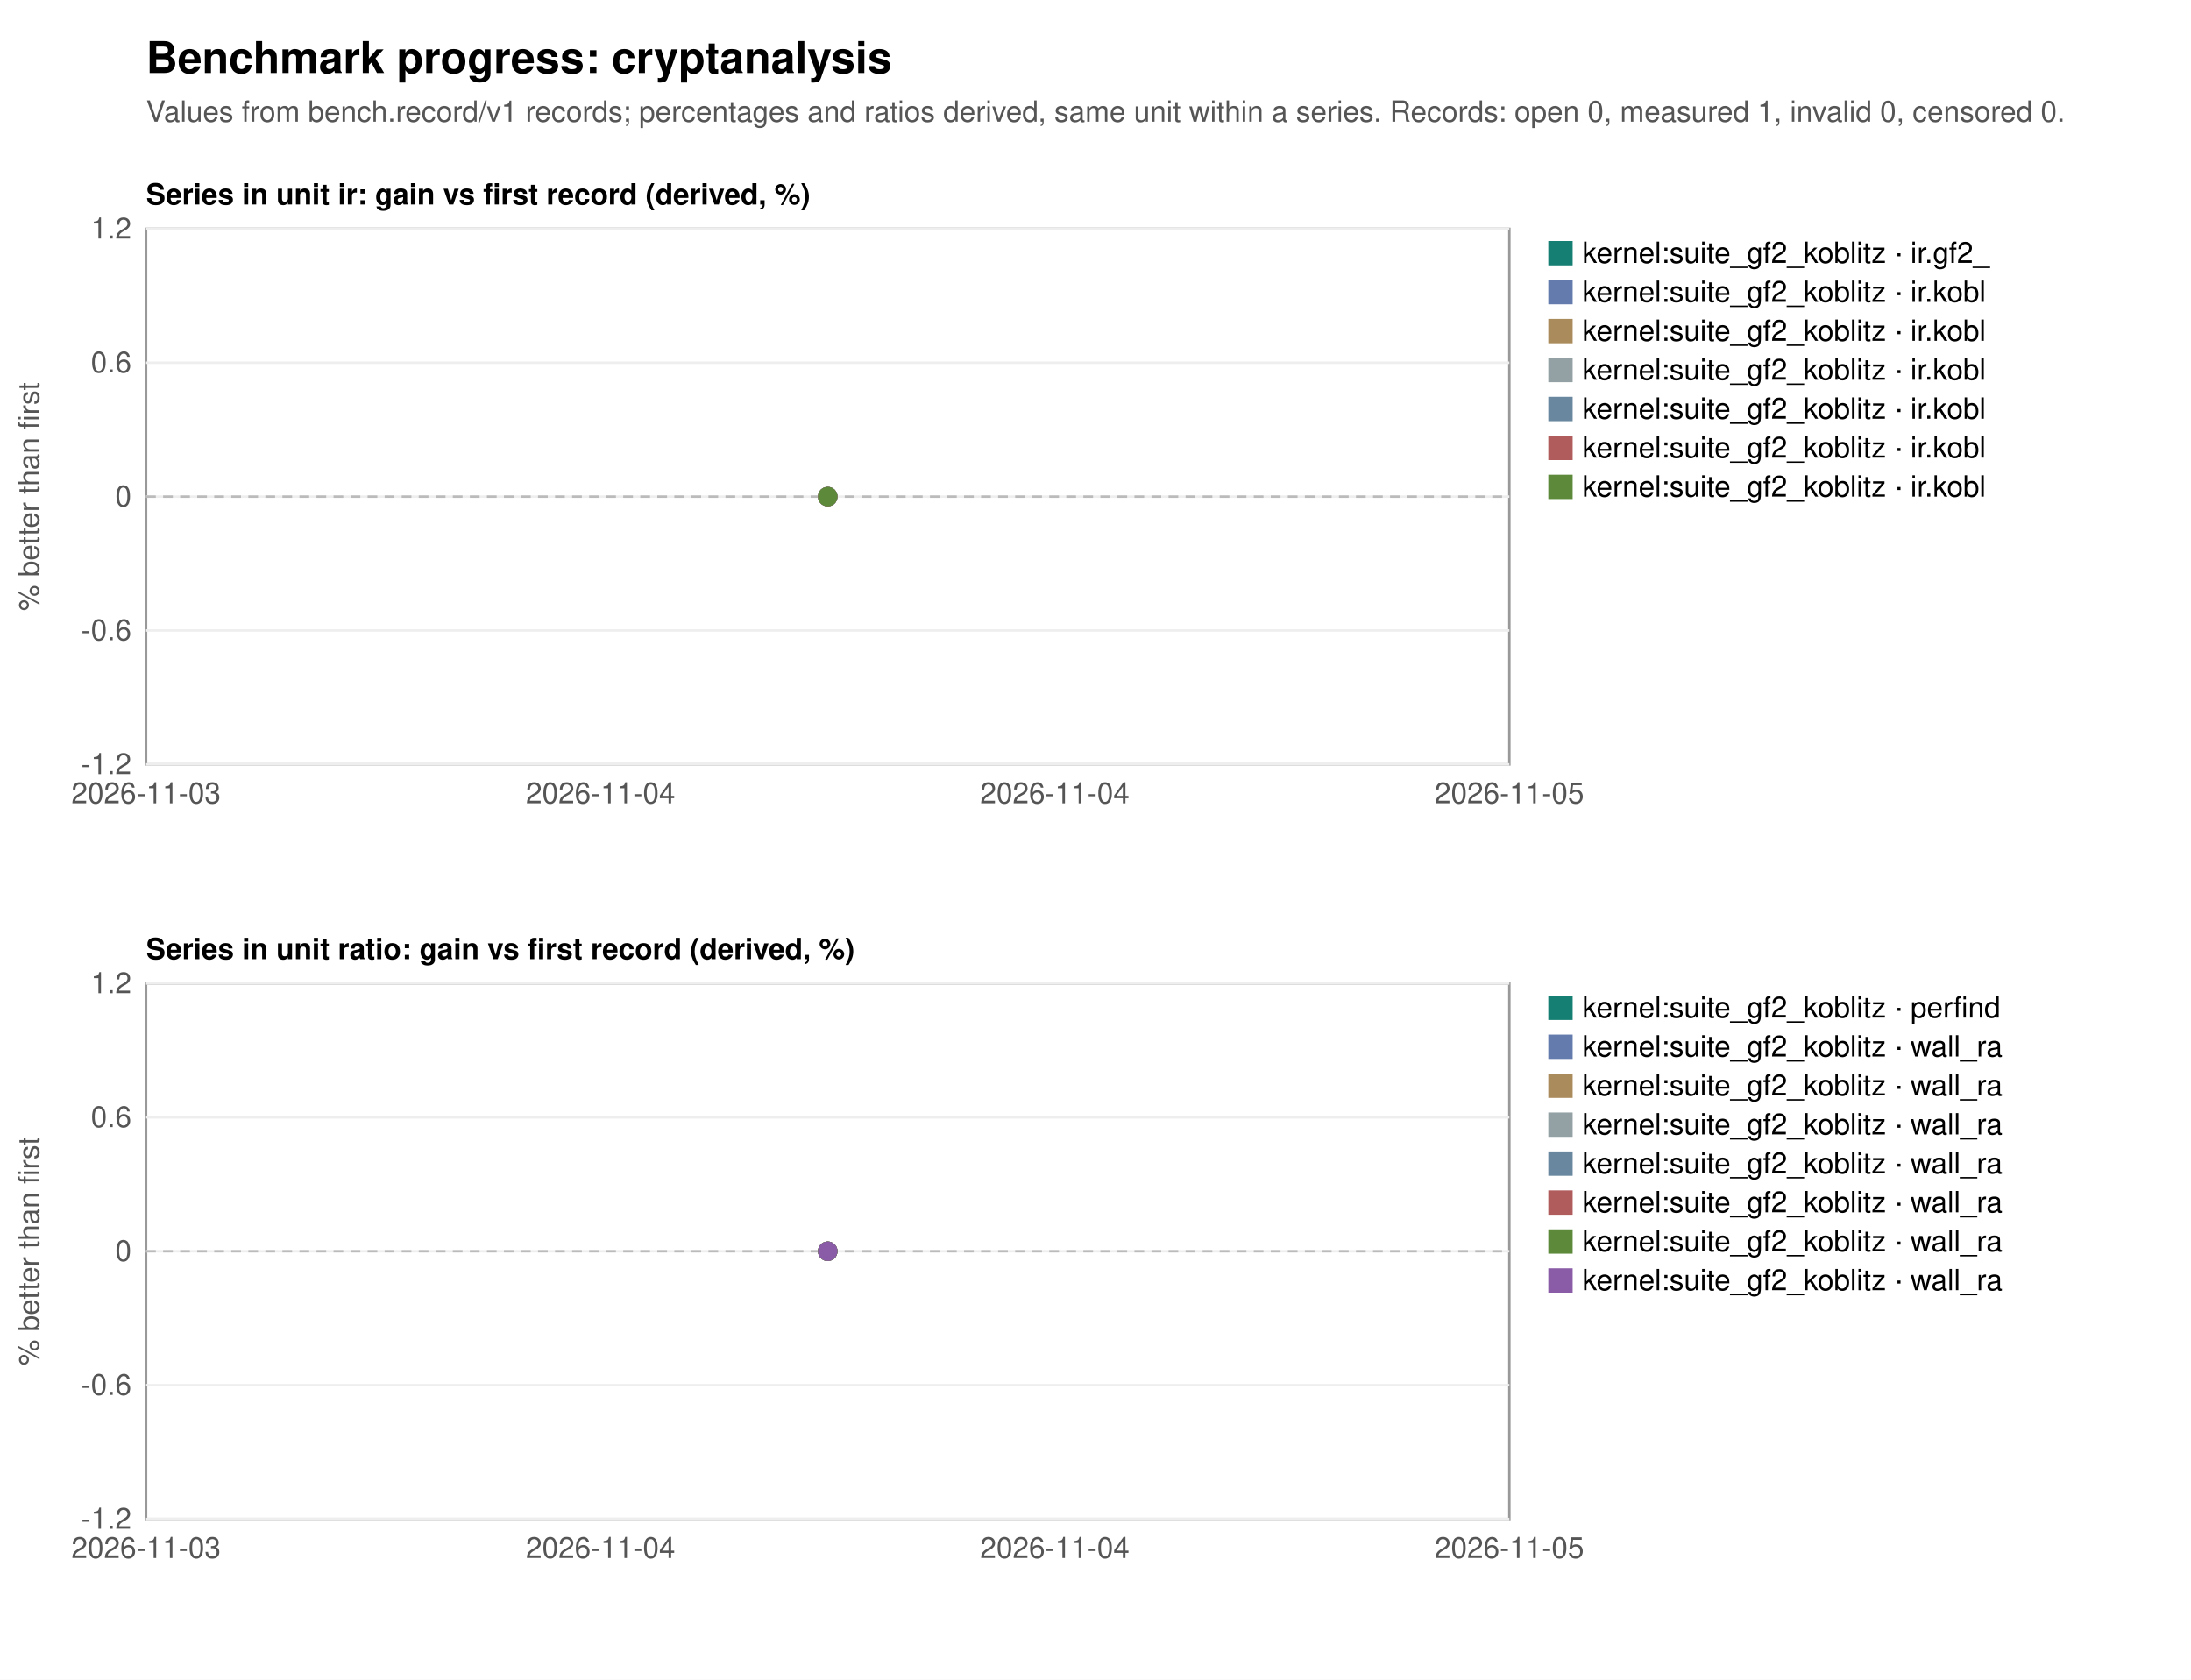
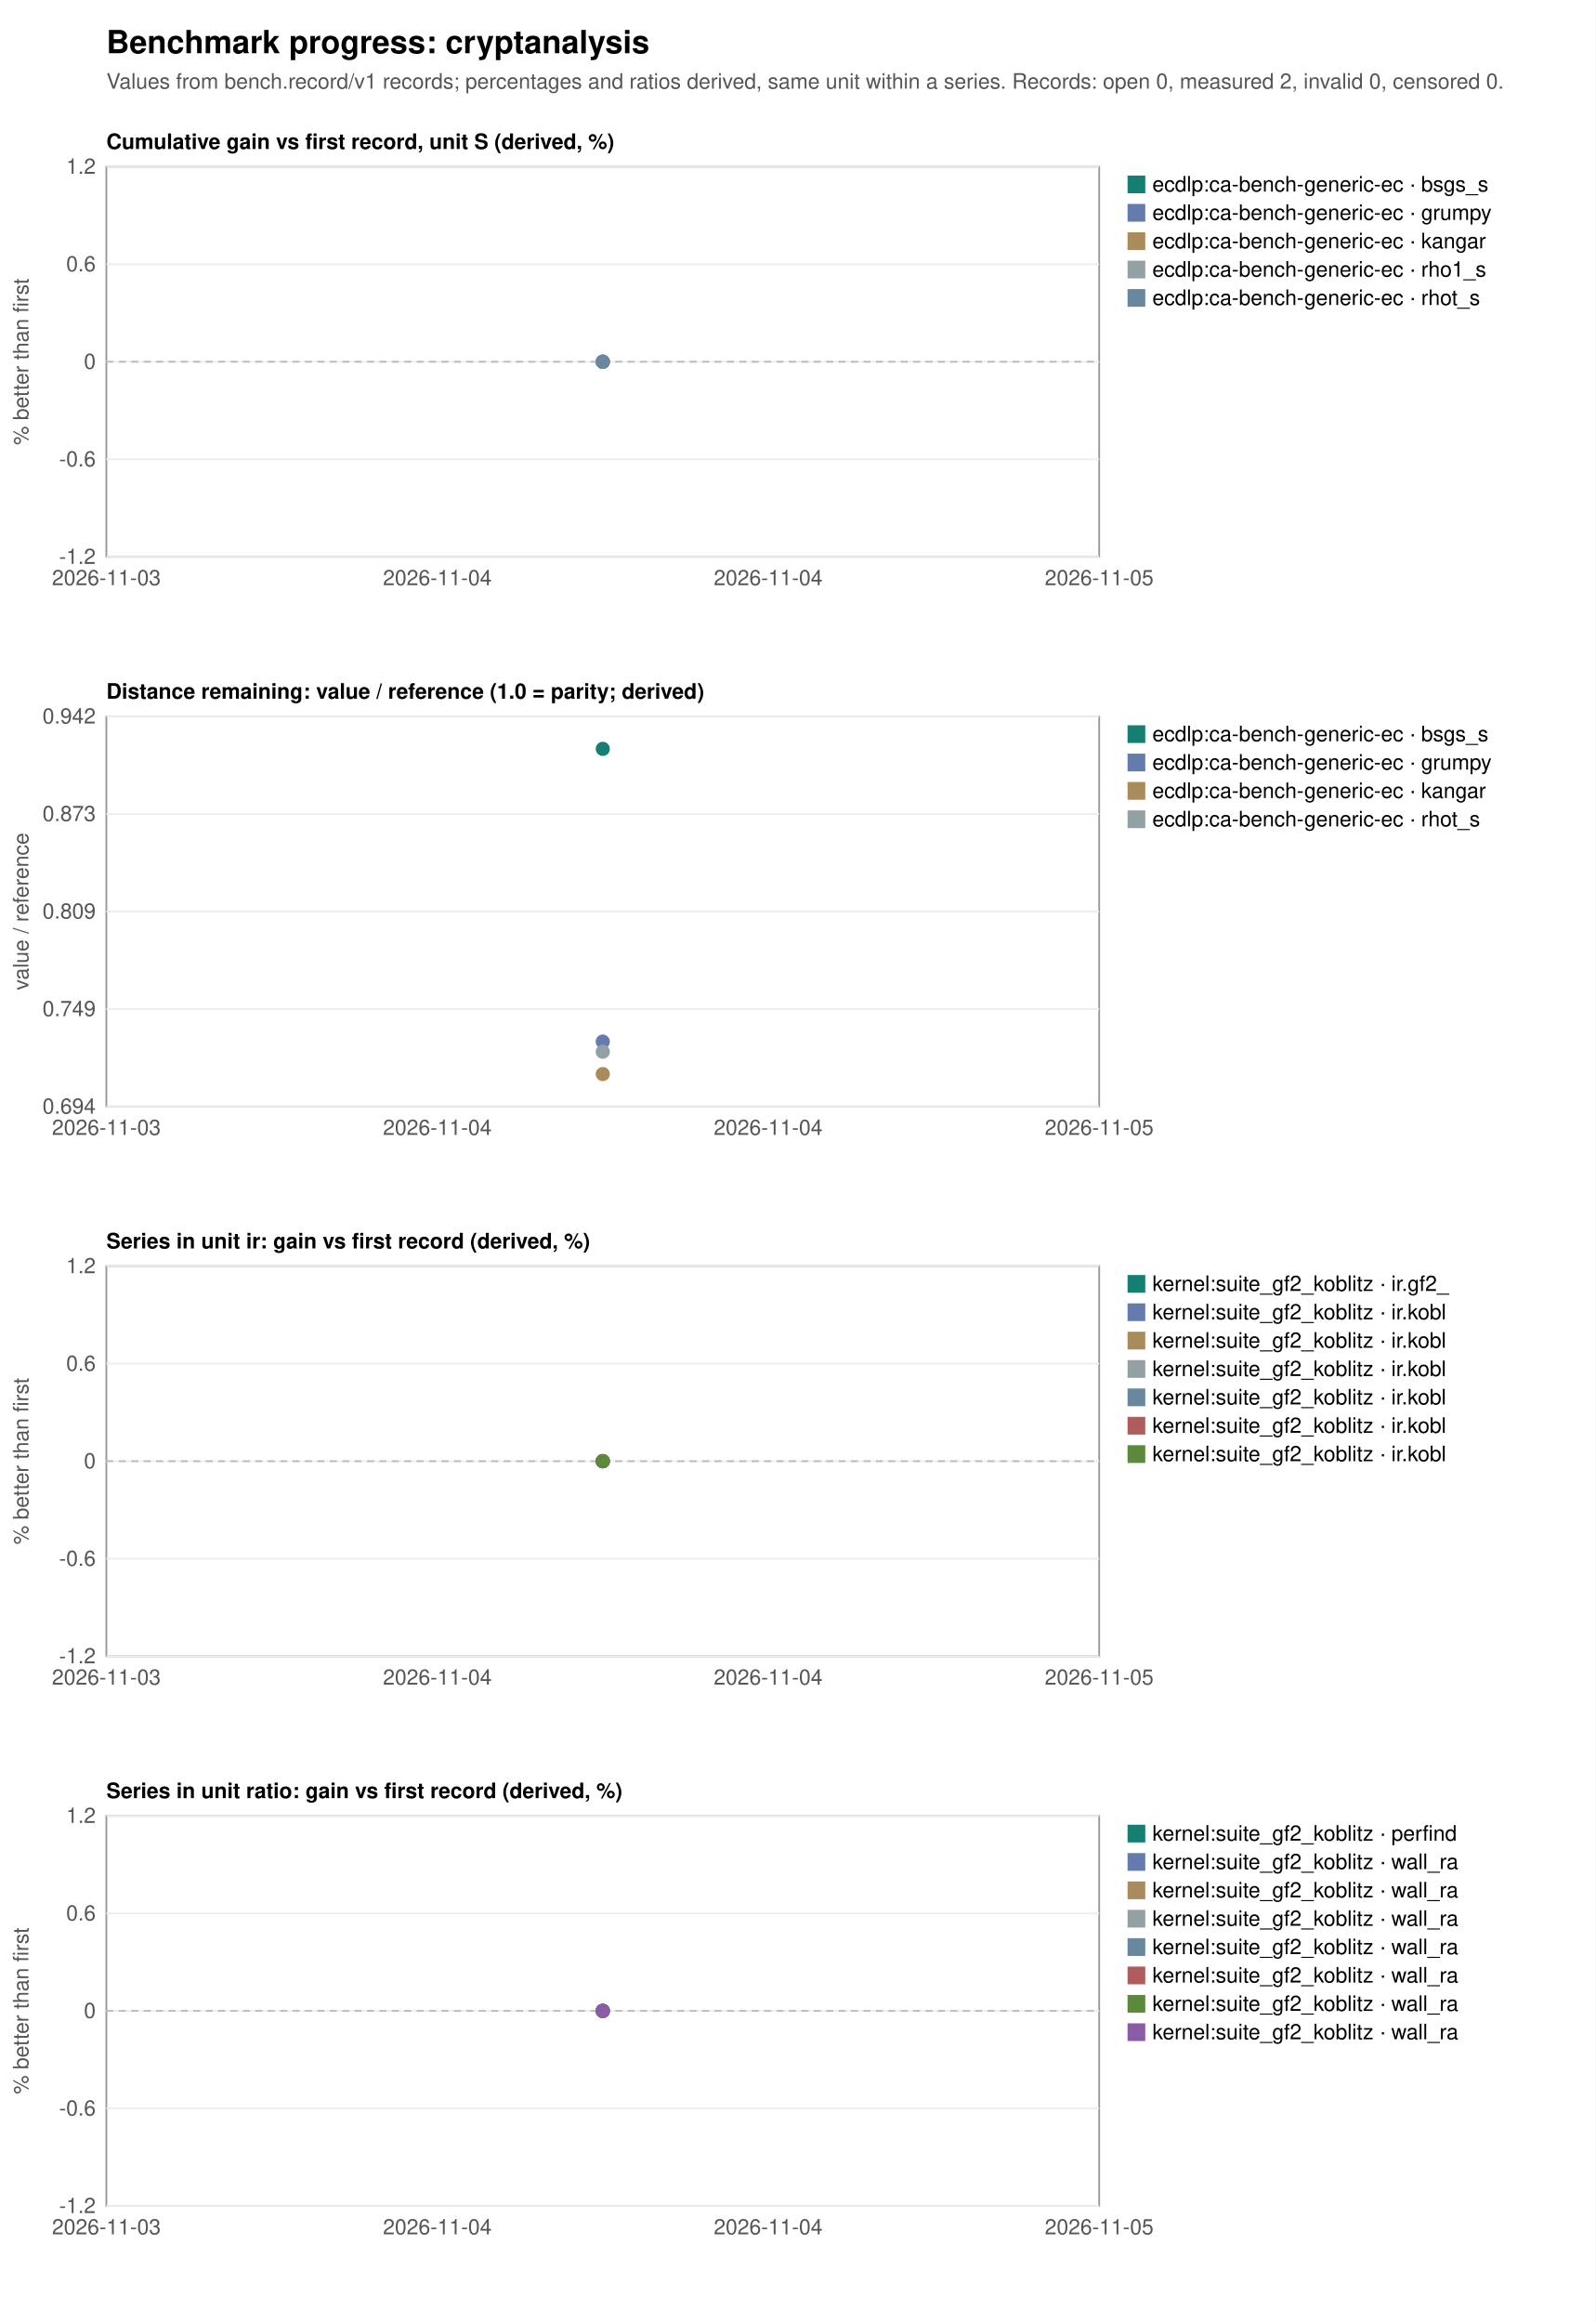
- <svg xmlns="http://www.w3.org/2000/svg" width="900" height="690" viewBox="0 0 900 690" font-family="Helvetica, Arial, sans-serif" font-size="12">
-   <rect width="900" height="690" fill="white" />
+ <svg xmlns="http://www.w3.org/2000/svg" width="900" height="1310" viewBox="0 0 900 1310" font-family="Helvetica, Arial, sans-serif" font-size="12">
+   <rect width="900" height="1310" fill="white" />
  <text x="60" y="30" font-size="18" font-weight="bold">Benchmark progress: cryptanalysis</text>
-   <text x="60" y="50" fill="#555">Values from bench.record/v1 records; percentages and ratios derived, same unit within a series. Records: open 0, measured 1, invalid 0, censored 0.</text>
-   <text x="60" y="84" font-weight="bold">Series in unit ir: gain vs first record (derived, %)</text>
+   <text x="60" y="50" fill="#555">Values from bench.record/v1 records; percentages and ratios derived, same unit within a series. Records: open 0, measured 2, invalid 0, censored 0.</text>
+   <text x="60" y="84" font-weight="bold">Cumulative gain vs first record, unit S (derived, %)</text>
  <rect x="60" y="94" width="560" height="220" fill="none" stroke="#999" />
  <line x1="60" y1="314.0" x2="620" y2="314.0" stroke="#eee" />
  <text x="54" y="318.0" text-anchor="end" fill="#555">-1.2</text>
  <line x1="60" y1="259.0" x2="620" y2="259.0" stroke="#eee" />
  <text x="54" y="263.0" text-anchor="end" fill="#555">-0.6</text>
  <line x1="60" y1="204.0" x2="620" y2="204.0" stroke="#eee" />
  <text x="54" y="208.0" text-anchor="end" fill="#555">0</text>
  <line x1="60" y1="149.0" x2="620" y2="149.0" stroke="#eee" />
  <text x="54" y="153.0" text-anchor="end" fill="#555">0.6</text>
  <line x1="60" y1="94.0" x2="620" y2="94.0" stroke="#eee" />
  <text x="54" y="98.0" text-anchor="end" fill="#555">1.2</text>
  <text x="60.0" y="330" text-anchor="middle" fill="#555">2026-11-03</text>
  <text x="246.7" y="330" text-anchor="middle" fill="#555">2026-11-04</text>
  <text x="433.3" y="330" text-anchor="middle" fill="#555">2026-11-04</text>
  <text x="620.0" y="330" text-anchor="middle" fill="#555">2026-11-05</text>
  <line x1="60" y1="204.0" x2="620" y2="204.0" stroke="#bbb" stroke-dasharray="4 3" />
  <text transform="translate(16,204.0) rotate(-90)" text-anchor="middle" fill="#555">% better than first</text>
  <circle cx="340.0" cy="204.0" r="4" fill="#167f73" />
  <rect x="636" y="99" width="10" height="10" fill="#167f73" />
-   <text x="650" y="108">kernel:suite_gf2_koblitz · ir.gf2_</text>
+   <text x="650" y="108">ecdlp:ca-bench-generic-ec · bsgs_s</text>
  <circle cx="340.0" cy="204.0" r="4" fill="#637bad" />
  <rect x="636" y="115" width="10" height="10" fill="#637bad" />
-   <text x="650" y="124">kernel:suite_gf2_koblitz · ir.kobl</text>
+   <text x="650" y="124">ecdlp:ca-bench-generic-ec · grumpy</text>
  <circle cx="340.0" cy="204.0" r="4" fill="#aa8b5b" />
  <rect x="636" y="131" width="10" height="10" fill="#aa8b5b" />
-   <text x="650" y="140">kernel:suite_gf2_koblitz · ir.kobl</text>
+   <text x="650" y="140">ecdlp:ca-bench-generic-ec · kangar</text>
  <circle cx="340.0" cy="204.0" r="4" fill="#93a1a4" />
  <rect x="636" y="147" width="10" height="10" fill="#93a1a4" />
-   <text x="650" y="156">kernel:suite_gf2_koblitz · ir.kobl</text>
+   <text x="650" y="156">ecdlp:ca-bench-generic-ec · rho1_s</text>
  <circle cx="340.0" cy="204.0" r="4" fill="#69879e" />
  <rect x="636" y="163" width="10" height="10" fill="#69879e" />
-   <text x="650" y="172">kernel:suite_gf2_koblitz · ir.kobl</text>
-   <circle cx="340.0" cy="204.0" r="4" fill="#b05c5c" />
-   <rect x="636" y="179" width="10" height="10" fill="#b05c5c" />
-   <text x="650" y="188">kernel:suite_gf2_koblitz · ir.kobl</text>
-   <circle cx="340.0" cy="204.0" r="4" fill="#5c8a3a" />
-   <rect x="636" y="195" width="10" height="10" fill="#5c8a3a" />
-   <text x="650" y="204">kernel:suite_gf2_koblitz · ir.kobl</text>
-   <text x="60" y="394" font-weight="bold">Series in unit ratio: gain vs first record (derived, %)</text>
+   <text x="650" y="172">ecdlp:ca-bench-generic-ec · rhot_s</text>
+   <text x="60" y="394" font-weight="bold">Distance remaining: value / reference (1.0 = parity; derived)</text>
  <rect x="60" y="404" width="560" height="220" fill="none" stroke="#999" />
  <line x1="60" y1="624.0" x2="620" y2="624.0" stroke="#eee" />
-   <text x="54" y="628.0" text-anchor="end" fill="#555">-1.2</text>
+   <text x="54" y="628.0" text-anchor="end" fill="#555">0.694</text>
  <line x1="60" y1="569.0" x2="620" y2="569.0" stroke="#eee" />
-   <text x="54" y="573.0" text-anchor="end" fill="#555">-0.6</text>
+   <text x="54" y="573.0" text-anchor="end" fill="#555">0.749</text>
  <line x1="60" y1="514.0" x2="620" y2="514.0" stroke="#eee" />
-   <text x="54" y="518.0" text-anchor="end" fill="#555">0</text>
+   <text x="54" y="518.0" text-anchor="end" fill="#555">0.809</text>
  <line x1="60" y1="459.0" x2="620" y2="459.0" stroke="#eee" />
-   <text x="54" y="463.0" text-anchor="end" fill="#555">0.6</text>
+   <text x="54" y="463.0" text-anchor="end" fill="#555">0.873</text>
  <line x1="60" y1="404.0" x2="620" y2="404.0" stroke="#eee" />
-   <text x="54" y="408.0" text-anchor="end" fill="#555">1.2</text>
+   <text x="54" y="408.0" text-anchor="end" fill="#555">0.942</text>
  <text x="60.0" y="640" text-anchor="middle" fill="#555">2026-11-03</text>
  <text x="246.7" y="640" text-anchor="middle" fill="#555">2026-11-04</text>
  <text x="433.3" y="640" text-anchor="middle" fill="#555">2026-11-04</text>
  <text x="620.0" y="640" text-anchor="middle" fill="#555">2026-11-05</text>
-   <line x1="60" y1="514.0" x2="620" y2="514.0" stroke="#bbb" stroke-dasharray="4 3" />
-   <text transform="translate(16,514.0) rotate(-90)" text-anchor="middle" fill="#555">% better than first</text>
-   <circle cx="340.0" cy="514.0" r="4" fill="#167f73" />
+   <text transform="translate(16,514.0) rotate(-90)" text-anchor="middle" fill="#555">value / reference</text>
+   <circle cx="340.0" cy="422.3" r="4" fill="#167f73" />
  <rect x="636" y="409" width="10" height="10" fill="#167f73" />
-   <text x="650" y="418">kernel:suite_gf2_koblitz · perfind</text>
-   <circle cx="340.0" cy="514.0" r="4" fill="#637bad" />
+   <text x="650" y="418">ecdlp:ca-bench-generic-ec · bsgs_s</text>
+   <circle cx="340.0" cy="587.4" r="4" fill="#637bad" />
  <rect x="636" y="425" width="10" height="10" fill="#637bad" />
-   <text x="650" y="434">kernel:suite_gf2_koblitz · wall_ra</text>
-   <circle cx="340.0" cy="514.0" r="4" fill="#aa8b5b" />
+   <text x="650" y="434">ecdlp:ca-bench-generic-ec · grumpy</text>
+   <circle cx="340.0" cy="605.7" r="4" fill="#aa8b5b" />
  <rect x="636" y="441" width="10" height="10" fill="#aa8b5b" />
-   <text x="650" y="450">kernel:suite_gf2_koblitz · wall_ra</text>
-   <circle cx="340.0" cy="514.0" r="4" fill="#93a1a4" />
+   <text x="650" y="450">ecdlp:ca-bench-generic-ec · kangar</text>
+   <circle cx="340.0" cy="593.1" r="4" fill="#93a1a4" />
  <rect x="636" y="457" width="10" height="10" fill="#93a1a4" />
-   <text x="650" y="466">kernel:suite_gf2_koblitz · wall_ra</text>
-   <circle cx="340.0" cy="514.0" r="4" fill="#69879e" />
-   <rect x="636" y="473" width="10" height="10" fill="#69879e" />
-   <text x="650" y="482">kernel:suite_gf2_koblitz · wall_ra</text>
-   <circle cx="340.0" cy="514.0" r="4" fill="#b05c5c" />
-   <rect x="636" y="489" width="10" height="10" fill="#b05c5c" />
-   <text x="650" y="498">kernel:suite_gf2_koblitz · wall_ra</text>
-   <circle cx="340.0" cy="514.0" r="4" fill="#5c8a3a" />
-   <rect x="636" y="505" width="10" height="10" fill="#5c8a3a" />
-   <text x="650" y="514">kernel:suite_gf2_koblitz · wall_ra</text>
-   <circle cx="340.0" cy="514.0" r="4" fill="#8a5ca8" />
-   <rect x="636" y="521" width="10" height="10" fill="#8a5ca8" />
-   <text x="650" y="530">kernel:suite_gf2_koblitz · wall_ra</text>
+   <text x="650" y="466">ecdlp:ca-bench-generic-ec · rhot_s</text>
+   <text x="60" y="704" font-weight="bold">Series in unit ir: gain vs first record (derived, %)</text>
+   <rect x="60" y="714" width="560" height="220" fill="none" stroke="#999" />
+   <line x1="60" y1="934.0" x2="620" y2="934.0" stroke="#eee" />
+   <text x="54" y="938.0" text-anchor="end" fill="#555">-1.2</text>
+   <line x1="60" y1="879.0" x2="620" y2="879.0" stroke="#eee" />
+   <text x="54" y="883.0" text-anchor="end" fill="#555">-0.6</text>
+   <line x1="60" y1="824.0" x2="620" y2="824.0" stroke="#eee" />
+   <text x="54" y="828.0" text-anchor="end" fill="#555">0</text>
+   <line x1="60" y1="769.0" x2="620" y2="769.0" stroke="#eee" />
+   <text x="54" y="773.0" text-anchor="end" fill="#555">0.6</text>
+   <line x1="60" y1="714.0" x2="620" y2="714.0" stroke="#eee" />
+   <text x="54" y="718.0" text-anchor="end" fill="#555">1.2</text>
+   <text x="60.0" y="950" text-anchor="middle" fill="#555">2026-11-03</text>
+   <text x="246.7" y="950" text-anchor="middle" fill="#555">2026-11-04</text>
+   <text x="433.3" y="950" text-anchor="middle" fill="#555">2026-11-04</text>
+   <text x="620.0" y="950" text-anchor="middle" fill="#555">2026-11-05</text>
+   <line x1="60" y1="824.0" x2="620" y2="824.0" stroke="#bbb" stroke-dasharray="4 3" />
+   <text transform="translate(16,824.0) rotate(-90)" text-anchor="middle" fill="#555">% better than first</text>
+   <circle cx="340.0" cy="824.0" r="4" fill="#167f73" />
+   <rect x="636" y="719" width="10" height="10" fill="#167f73" />
+   <text x="650" y="728">kernel:suite_gf2_koblitz · ir.gf2_</text>
+   <circle cx="340.0" cy="824.0" r="4" fill="#637bad" />
+   <rect x="636" y="735" width="10" height="10" fill="#637bad" />
+   <text x="650" y="744">kernel:suite_gf2_koblitz · ir.kobl</text>
+   <circle cx="340.0" cy="824.0" r="4" fill="#aa8b5b" />
+   <rect x="636" y="751" width="10" height="10" fill="#aa8b5b" />
+   <text x="650" y="760">kernel:suite_gf2_koblitz · ir.kobl</text>
+   <circle cx="340.0" cy="824.0" r="4" fill="#93a1a4" />
+   <rect x="636" y="767" width="10" height="10" fill="#93a1a4" />
+   <text x="650" y="776">kernel:suite_gf2_koblitz · ir.kobl</text>
+   <circle cx="340.0" cy="824.0" r="4" fill="#69879e" />
+   <rect x="636" y="783" width="10" height="10" fill="#69879e" />
+   <text x="650" y="792">kernel:suite_gf2_koblitz · ir.kobl</text>
+   <circle cx="340.0" cy="824.0" r="4" fill="#b05c5c" />
+   <rect x="636" y="799" width="10" height="10" fill="#b05c5c" />
+   <text x="650" y="808">kernel:suite_gf2_koblitz · ir.kobl</text>
+   <circle cx="340.0" cy="824.0" r="4" fill="#5c8a3a" />
+   <rect x="636" y="815" width="10" height="10" fill="#5c8a3a" />
+   <text x="650" y="824">kernel:suite_gf2_koblitz · ir.kobl</text>
+   <text x="60" y="1014" font-weight="bold">Series in unit ratio: gain vs first record (derived, %)</text>
+   <rect x="60" y="1024" width="560" height="220" fill="none" stroke="#999" />
+   <line x1="60" y1="1244.0" x2="620" y2="1244.0" stroke="#eee" />
+   <text x="54" y="1248.0" text-anchor="end" fill="#555">-1.2</text>
+   <line x1="60" y1="1189.0" x2="620" y2="1189.0" stroke="#eee" />
+   <text x="54" y="1193.0" text-anchor="end" fill="#555">-0.6</text>
+   <line x1="60" y1="1134.0" x2="620" y2="1134.0" stroke="#eee" />
+   <text x="54" y="1138.0" text-anchor="end" fill="#555">0</text>
+   <line x1="60" y1="1079.0" x2="620" y2="1079.0" stroke="#eee" />
+   <text x="54" y="1083.0" text-anchor="end" fill="#555">0.6</text>
+   <line x1="60" y1="1024.0" x2="620" y2="1024.0" stroke="#eee" />
+   <text x="54" y="1028.0" text-anchor="end" fill="#555">1.2</text>
+   <text x="60.0" y="1260" text-anchor="middle" fill="#555">2026-11-03</text>
+   <text x="246.7" y="1260" text-anchor="middle" fill="#555">2026-11-04</text>
+   <text x="433.3" y="1260" text-anchor="middle" fill="#555">2026-11-04</text>
+   <text x="620.0" y="1260" text-anchor="middle" fill="#555">2026-11-05</text>
+   <line x1="60" y1="1134.0" x2="620" y2="1134.0" stroke="#bbb" stroke-dasharray="4 3" />
+   <text transform="translate(16,1134.0) rotate(-90)" text-anchor="middle" fill="#555">% better than first</text>
+   <circle cx="340.0" cy="1134.0" r="4" fill="#167f73" />
+   <rect x="636" y="1029" width="10" height="10" fill="#167f73" />
+   <text x="650" y="1038">kernel:suite_gf2_koblitz · perfind</text>
+   <circle cx="340.0" cy="1134.0" r="4" fill="#637bad" />
+   <rect x="636" y="1045" width="10" height="10" fill="#637bad" />
+   <text x="650" y="1054">kernel:suite_gf2_koblitz · wall_ra</text>
+   <circle cx="340.0" cy="1134.0" r="4" fill="#aa8b5b" />
+   <rect x="636" y="1061" width="10" height="10" fill="#aa8b5b" />
+   <text x="650" y="1070">kernel:suite_gf2_koblitz · wall_ra</text>
+   <circle cx="340.0" cy="1134.0" r="4" fill="#93a1a4" />
+   <rect x="636" y="1077" width="10" height="10" fill="#93a1a4" />
+   <text x="650" y="1086">kernel:suite_gf2_koblitz · wall_ra</text>
+   <circle cx="340.0" cy="1134.0" r="4" fill="#69879e" />
+   <rect x="636" y="1093" width="10" height="10" fill="#69879e" />
+   <text x="650" y="1102">kernel:suite_gf2_koblitz · wall_ra</text>
+   <circle cx="340.0" cy="1134.0" r="4" fill="#b05c5c" />
+   <rect x="636" y="1109" width="10" height="10" fill="#b05c5c" />
+   <text x="650" y="1118">kernel:suite_gf2_koblitz · wall_ra</text>
+   <circle cx="340.0" cy="1134.0" r="4" fill="#5c8a3a" />
+   <rect x="636" y="1125" width="10" height="10" fill="#5c8a3a" />
+   <text x="650" y="1134">kernel:suite_gf2_koblitz · wall_ra</text>
+   <circle cx="340.0" cy="1134.0" r="4" fill="#8a5ca8" />
+   <rect x="636" y="1141" width="10" height="10" fill="#8a5ca8" />
+   <text x="650" y="1150">kernel:suite_gf2_koblitz · wall_ra</text>
</svg>
